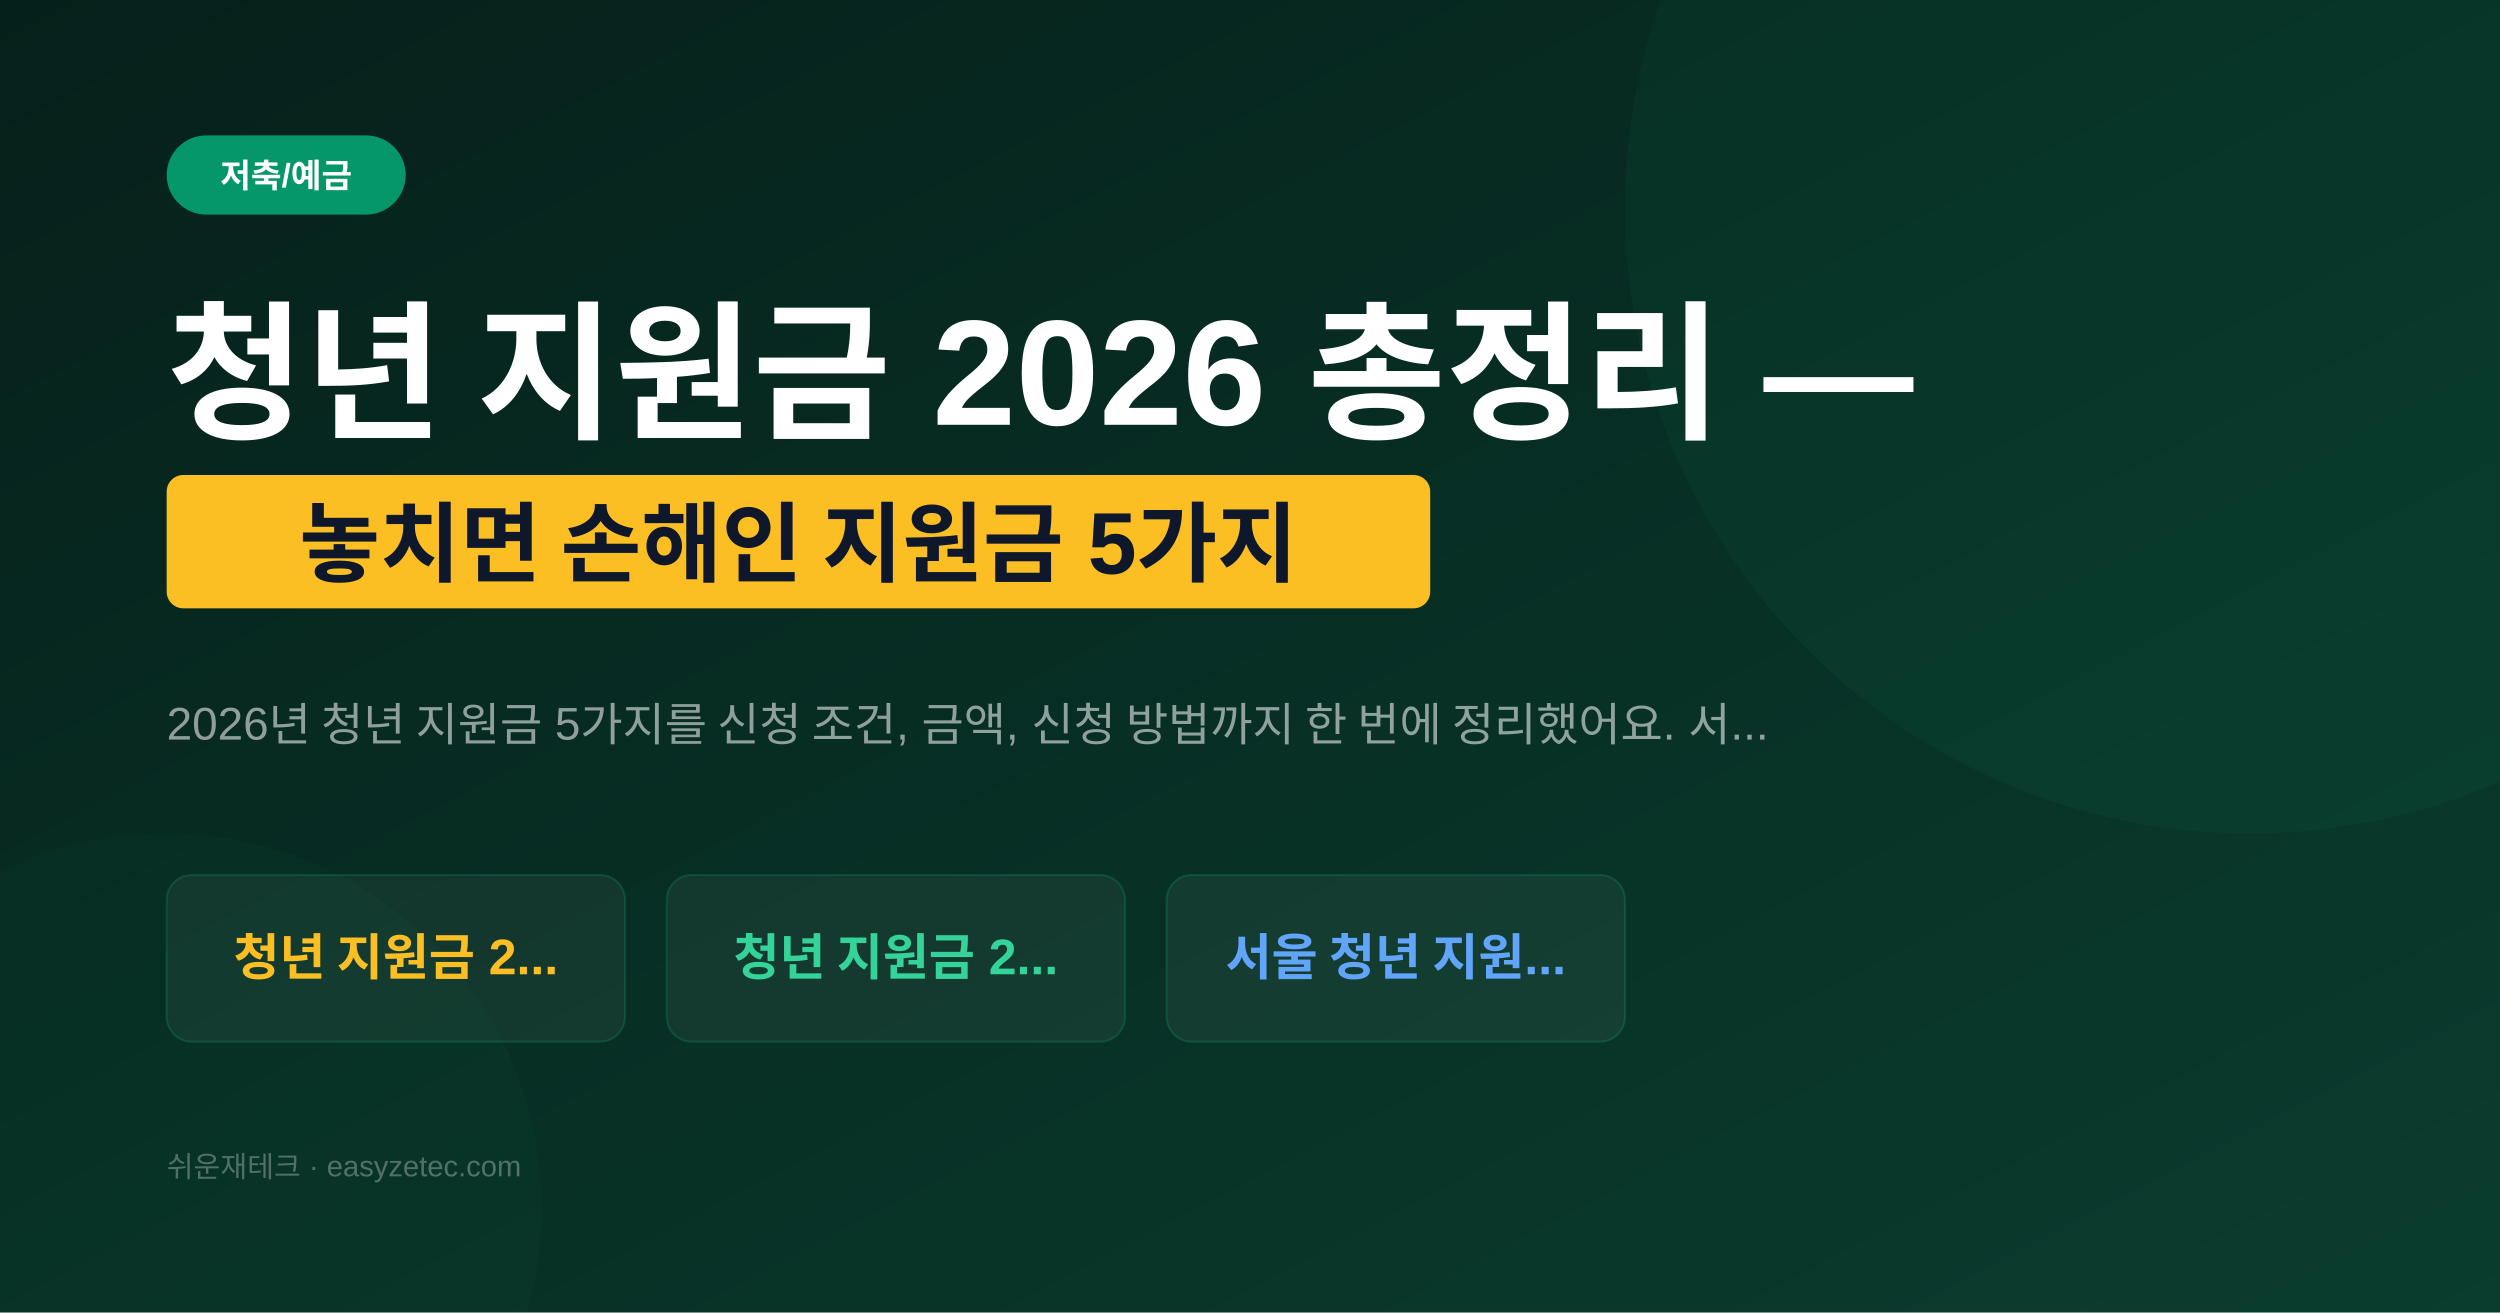
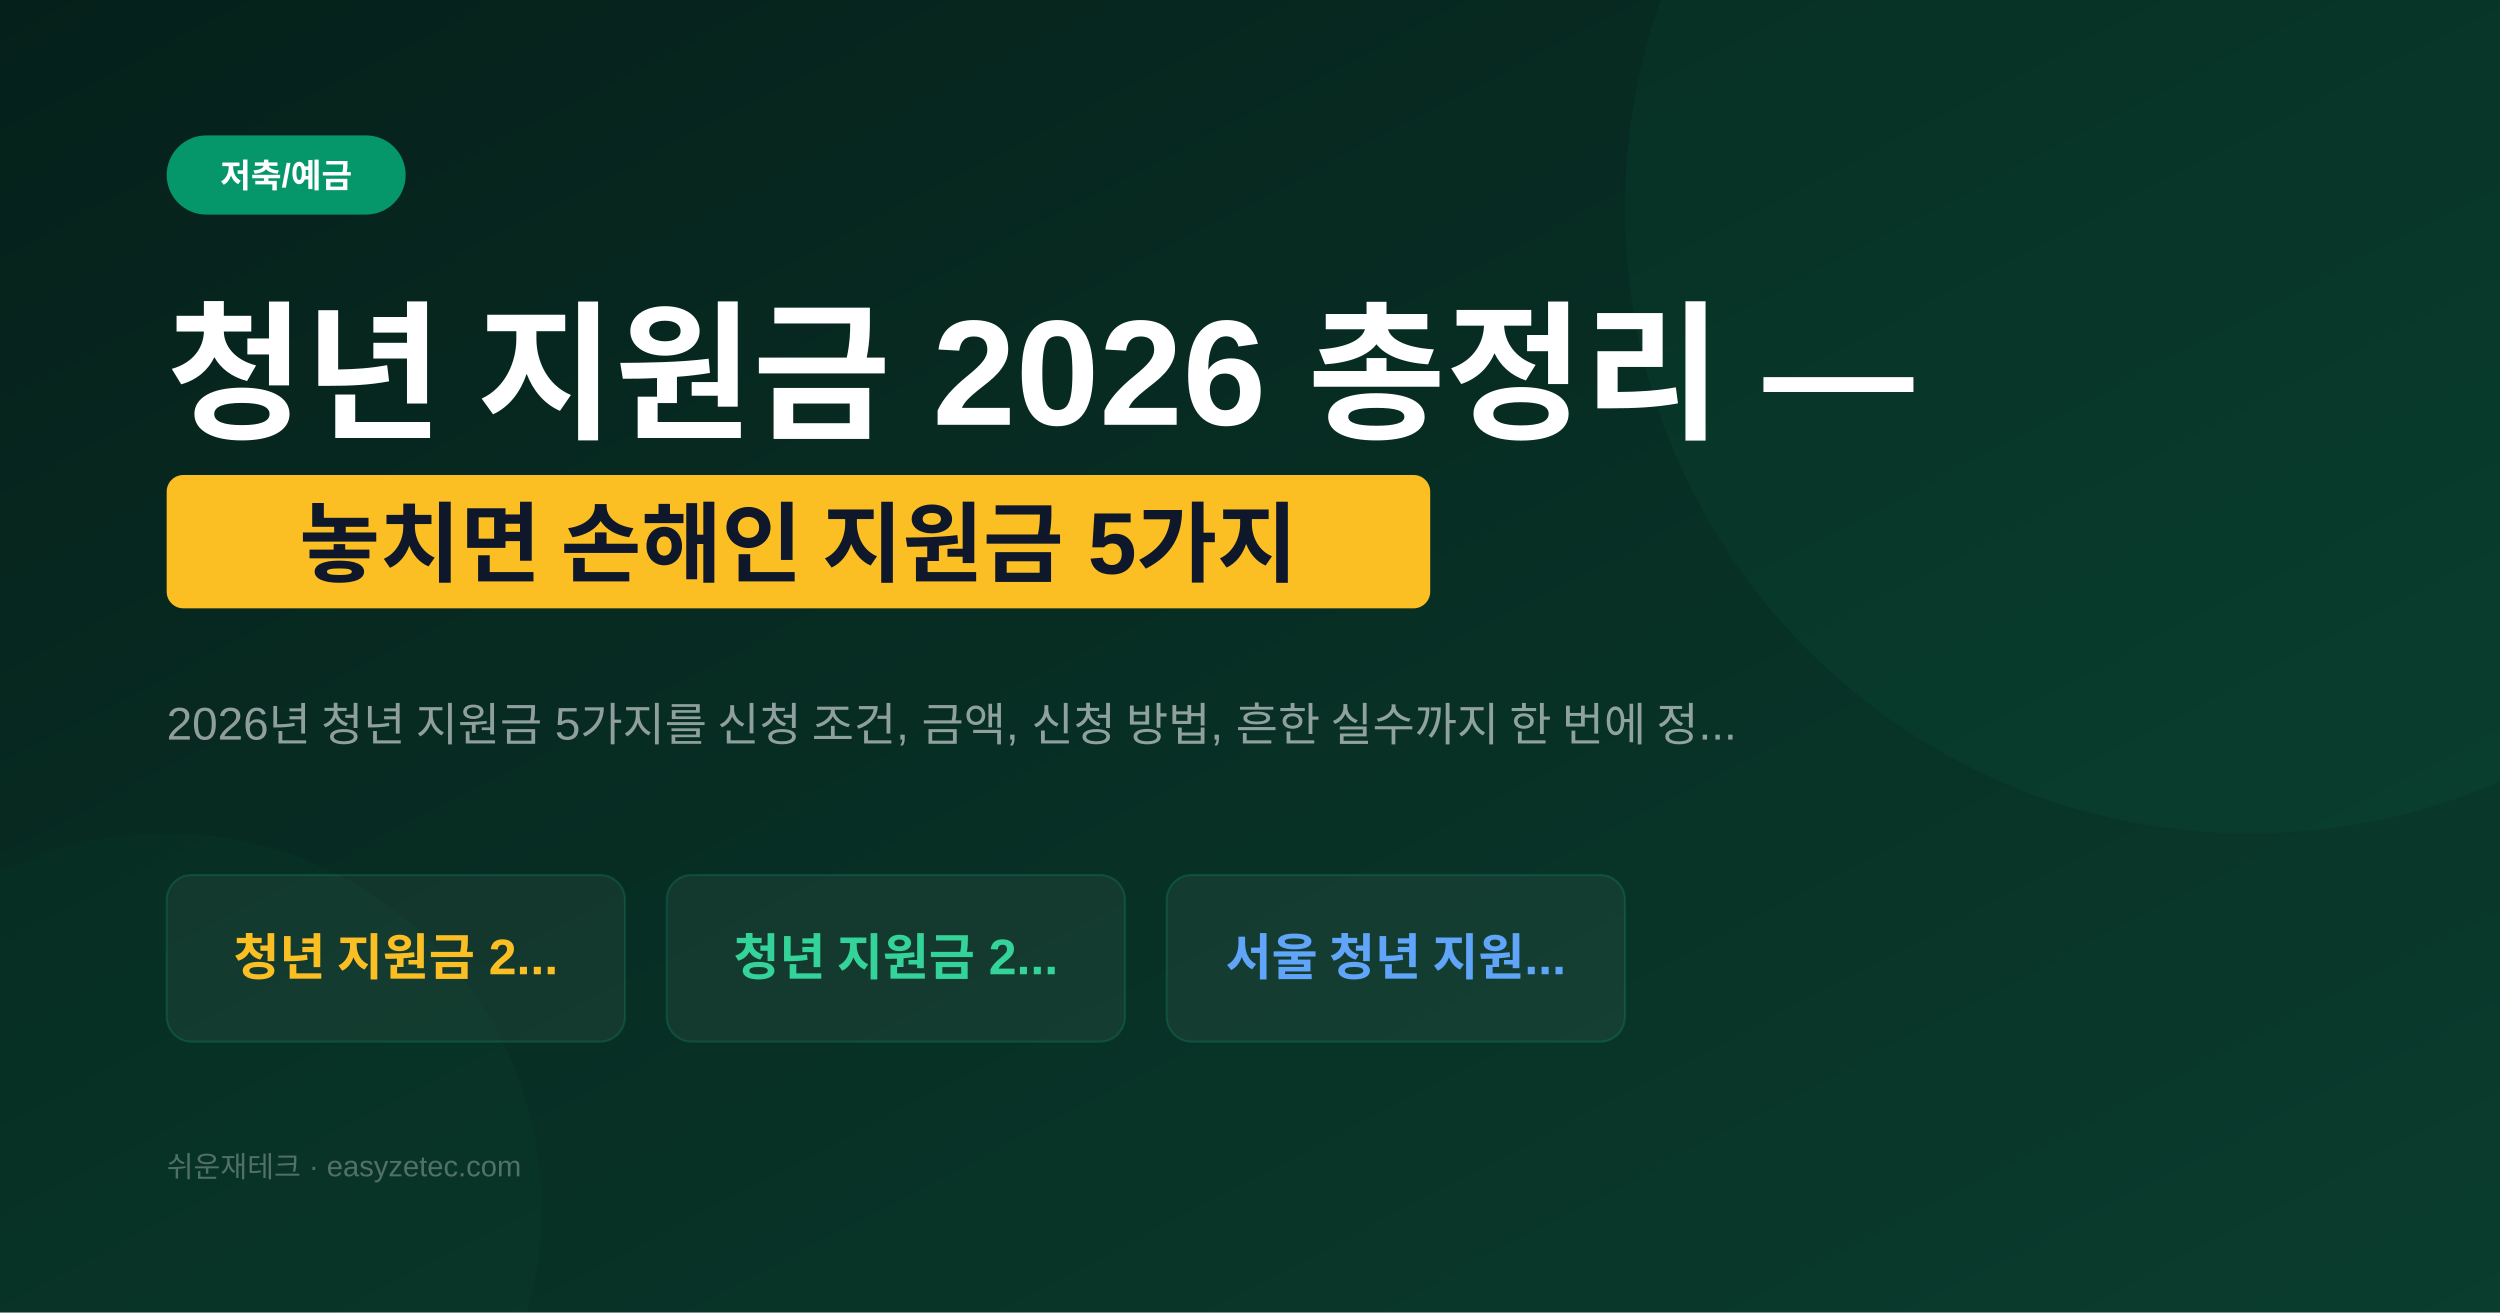
<svg xmlns="http://www.w3.org/2000/svg" width="1200" height="630" viewBox="0 0 1200 630">
  <defs>
    <linearGradient id="bg" x1="0%" y1="0%" x2="100%" y2="100%">
      <stop offset="0%" style="stop-color:#05201a" />
      <stop offset="100%" style="stop-color:#0a3d2e" />
    </linearGradient>
  </defs>
  <rect width="1200" height="630" fill="url(#bg)" />
  <circle cx="1080" cy="100" r="300" fill="rgba(16,185,129,0.05)" />
  <circle cx="80" cy="580" r="180" fill="rgba(16,185,129,0.03)" />
  <rect x="80" y="65" width="114.72" height="38" rx="19" fill="#059669" />
  <text x="137.36" y="90" font-family="GmarketSansTTF,Arial,sans-serif" font-size="16" font-weight="bold" fill="white" text-anchor="middle">저축/예금</text>
  <text x="80" y="205" font-family="GmarketSansTTF,Arial,sans-serif" font-size="72" font-weight="900" fill="white">청년 지원금 2026 총정리 —</text>
  <rect x="80" y="228" width="606.5" height="64" rx="8" fill="#FBBF24" />
  <text x="383.25" y="276" font-family="GmarketSansTTF,Arial,sans-serif" font-size="42" font-weight="900" fill="#0f172a" text-anchor="middle">놓치면 손해인 지원금 5가지</text>
-   <text x="80" y="355" font-family="GmarketSansTTF,Arial,sans-serif" font-size="22" fill="rgba(255,255,255,0.55)">2026년 청년 지원금 5가지를 신청 조건, 금액, 신청 방법까지 한 번에 정리했어요. 서...</text>
+   <text x="80" y="355" font-family="GmarketSansTTF,Arial,sans-serif" font-size="22" fill="rgba(255,255,255,0.55)">2026년 청년 지원금 5가지를 신청 조건, 금액, 신청 방법, 흔한 실수까지 한 번에 정...</text>
  <rect x="80" y="420" width="220" height="80" rx="12" fill="rgba(255,255,255,0.05)" stroke="rgba(16,185,129,0.2)" stroke-width="1" />
  <text x="190" y="468" font-family="GmarketSansTTF,Arial,sans-serif" font-size="24" font-weight="900" fill="#FBBF24" text-anchor="middle">청년 지원금 2...</text>
  <rect x="320" y="420" width="220" height="80" rx="12" fill="rgba(255,255,255,0.05)" stroke="rgba(16,185,129,0.2)" stroke-width="1" />
  <text x="430" y="468" font-family="GmarketSansTTF,Arial,sans-serif" font-size="24" font-weight="900" fill="#34D399" text-anchor="middle">청년 지원금 2...</text>
  <rect x="560" y="420" width="220" height="80" rx="12" fill="rgba(255,255,255,0.05)" stroke="rgba(16,185,129,0.2)" stroke-width="1" />
  <text x="670" y="468" font-family="GmarketSansTTF,Arial,sans-serif" font-size="24" font-weight="900" fill="#60A5FA" text-anchor="middle">서울 청년 지원...</text>
  <text x="80" y="565" font-family="GmarketSansTTF,Arial,sans-serif" font-size="14" fill="rgba(255,255,255,0.3)">쉬운재테크 · easyzetec.com</text>
</svg>
